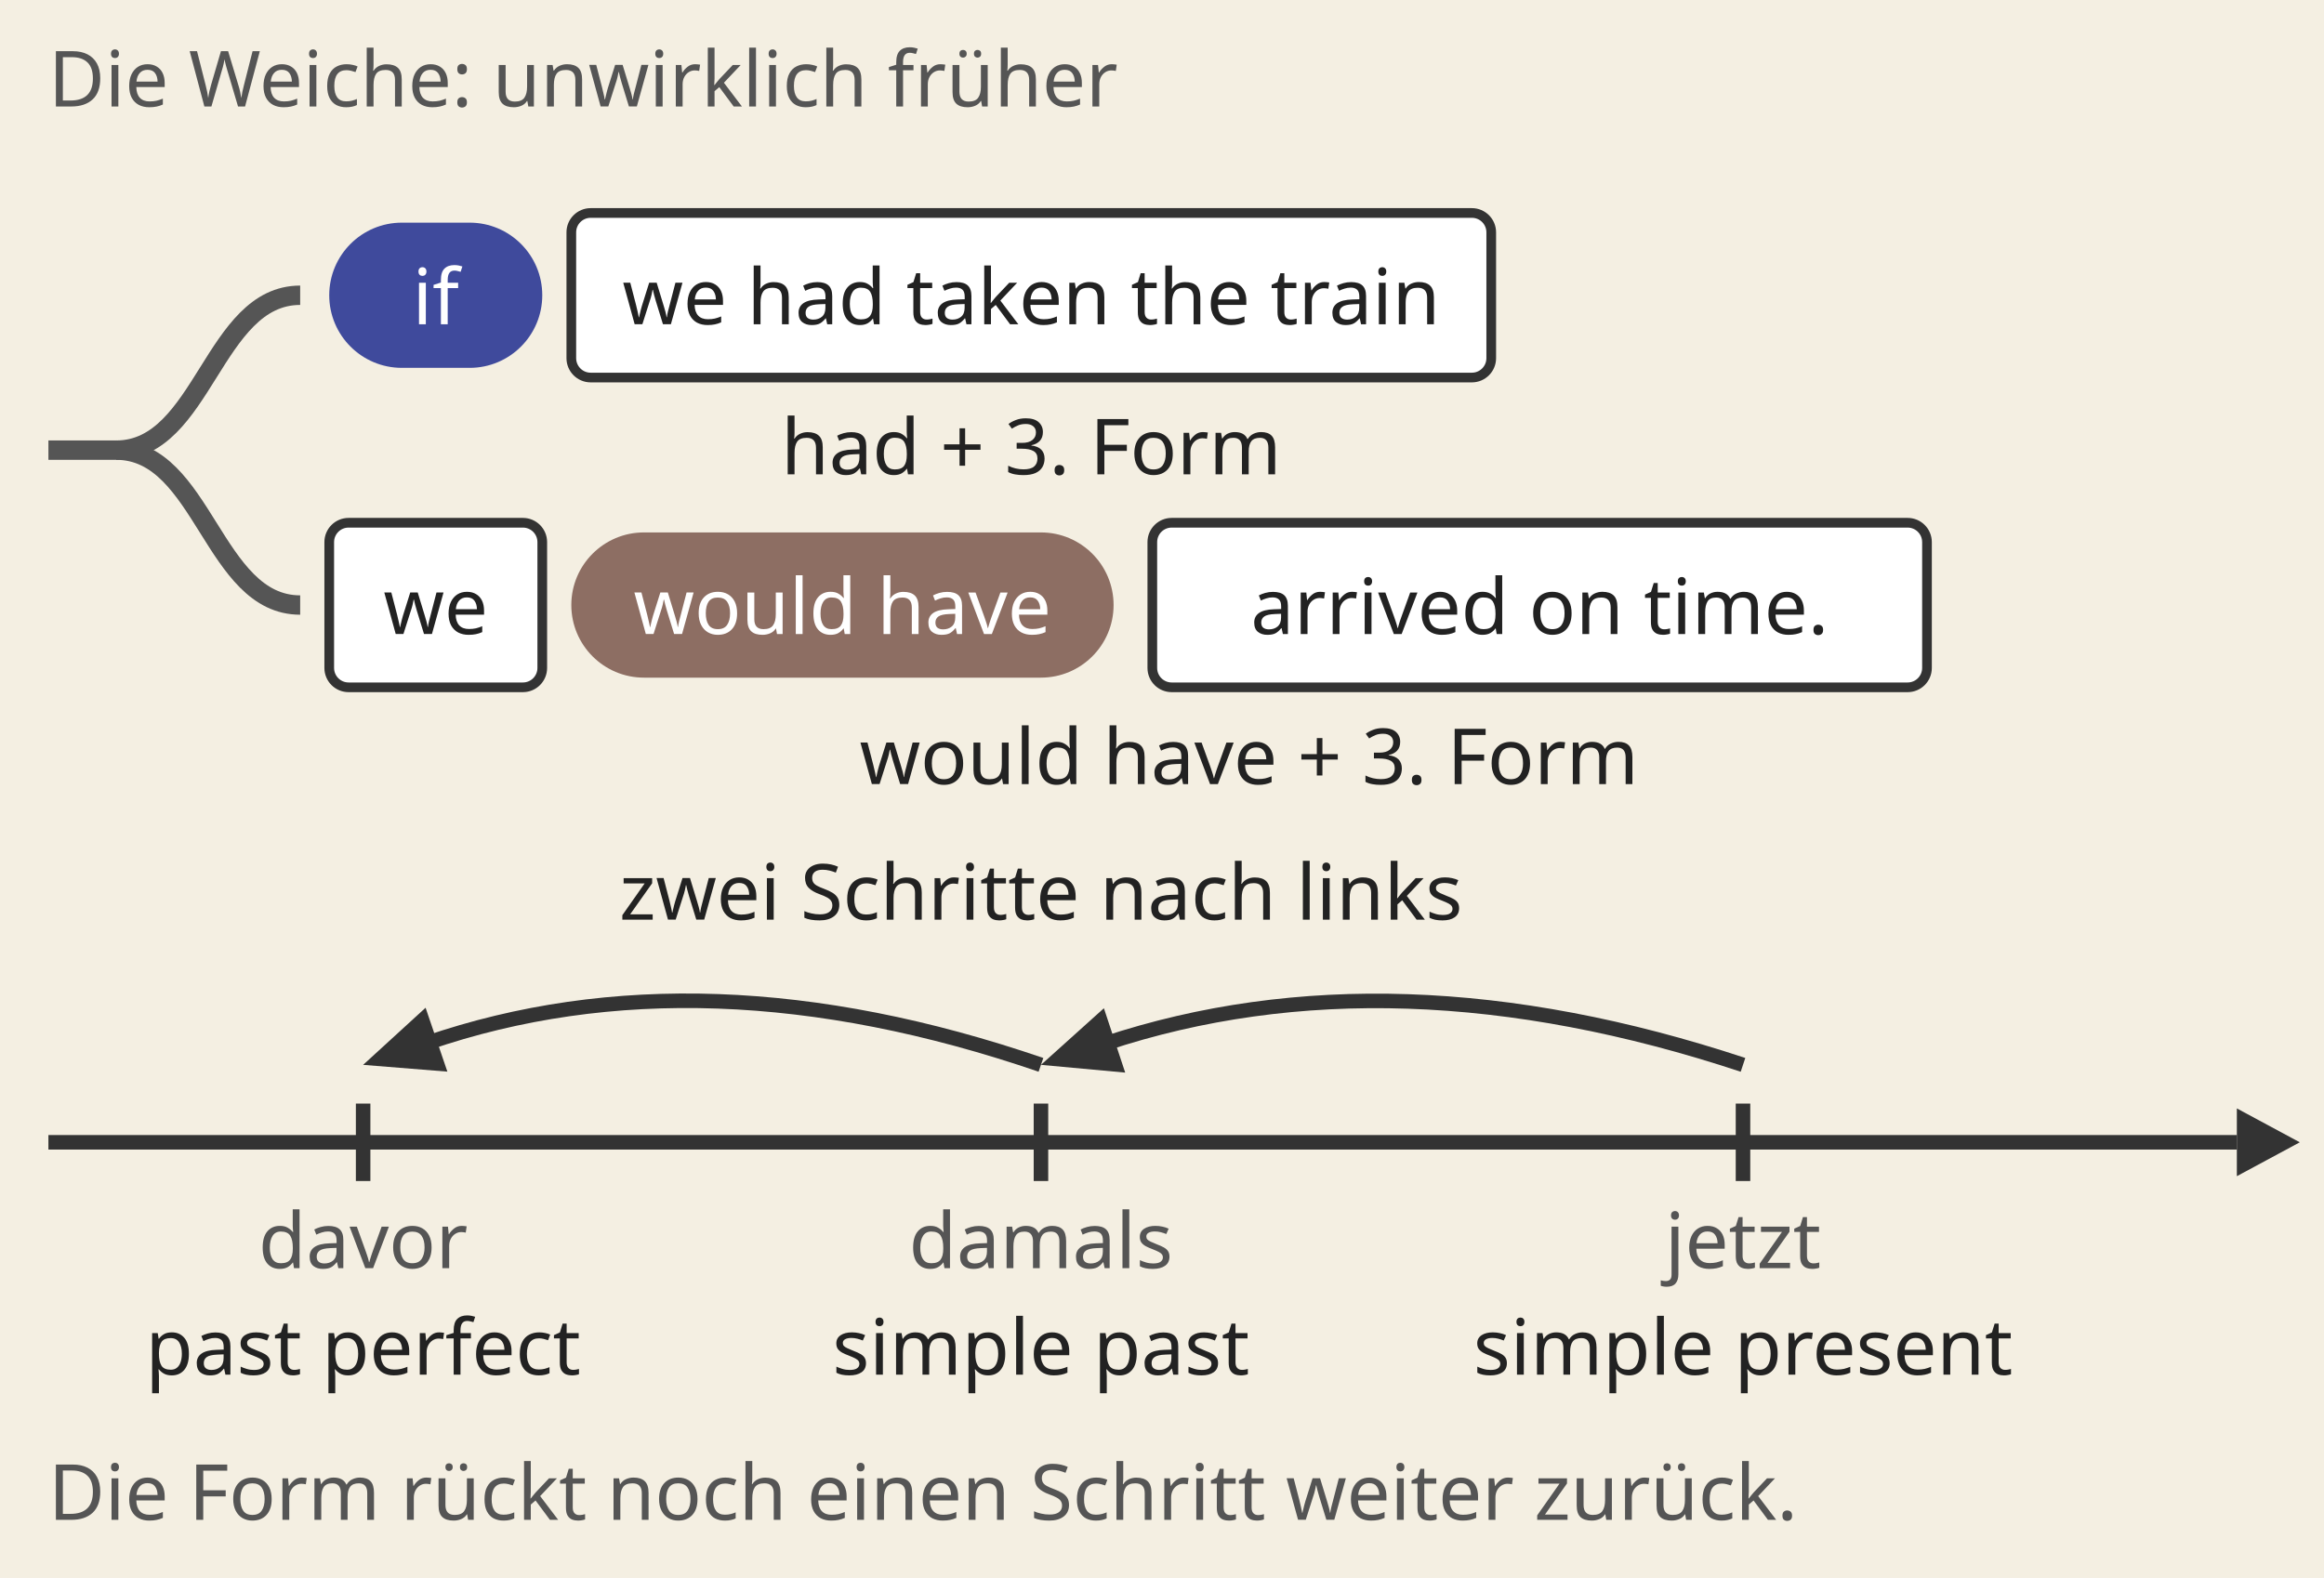
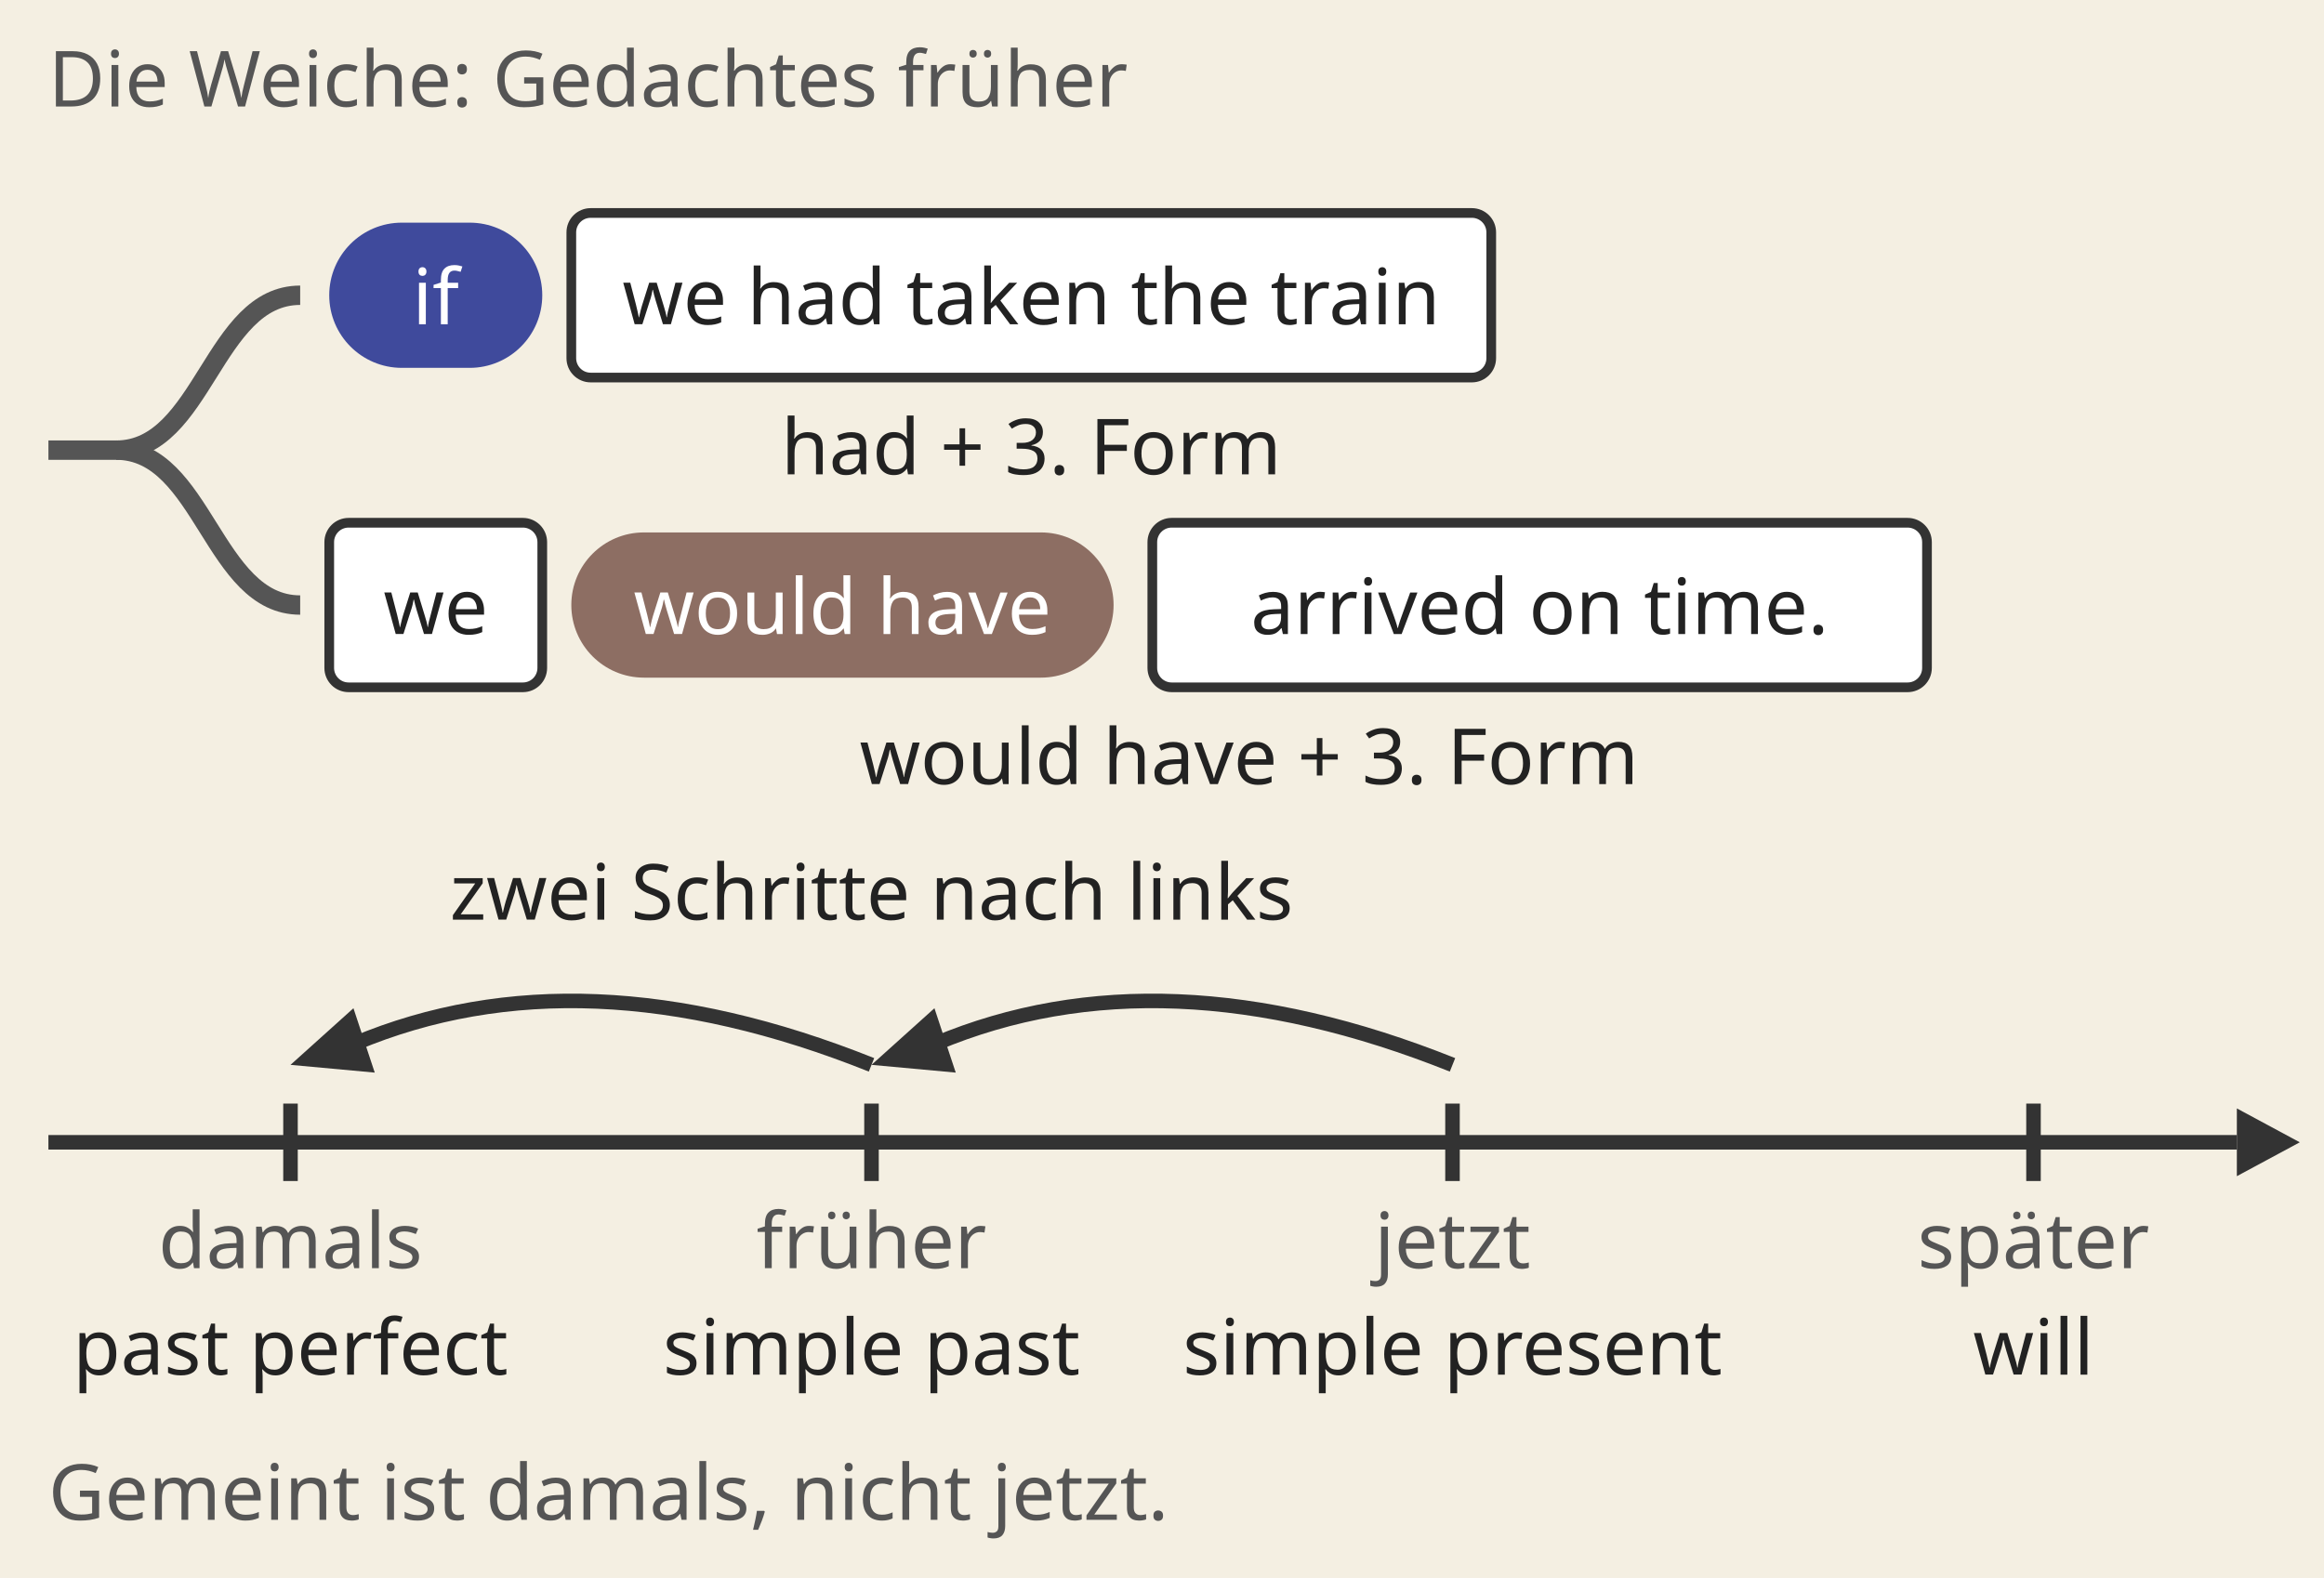
<svg xmlns="http://www.w3.org/2000/svg" viewBox="0 0 480 326" role="img">
  <rect width="480" height="326" fill="#f4efe2" />
-   <text x="10" y="22" text-anchor="start" font-family="sans-serif" font-size="16" font-weight="normal" fill="#555">Die Weiche: unwirklich früher</text>
+   <text x="10" y="22" text-anchor="start" font-family="sans-serif" font-size="16" font-weight="normal" fill="#555">Die Weiche: Gedachtes früher</text>
  <path d="M10 93.0 H24 C42 93.0 44 61 62 61" fill="none" stroke="#555" stroke-width="4" />
  <path d="M24 93.0 C42 93.0 44 125 62 125" fill="none" stroke="#555" stroke-width="4" />
  <rect x="68" y="46" width="44" height="30" rx="15.0" fill="#3f4a9c" />
  <text x="90.0" y="67.0" text-anchor="middle" font-family="sans-serif" font-size="16" fill="#fff">if</text>
  <rect x="118" y="44" width="190" height="34" rx="4" fill="#fff" stroke="#333" stroke-width="2" />
  <text x="213.0" y="67.0" text-anchor="middle" font-family="sans-serif" font-size="16" fill="#222">we had taken the train</text>
  <text x="213" y="98" text-anchor="middle" font-family="sans-serif" font-size="16" font-weight="normal" fill="#222">had + 3. Form</text>
  <rect x="68" y="108" width="44" height="34" rx="4" fill="#fff" stroke="#333" stroke-width="2" />
  <text x="90.0" y="131.0" text-anchor="middle" font-family="sans-serif" font-size="16" fill="#222">we</text>
  <rect x="118" y="110" width="112" height="30" rx="15.0" fill="#8d6e63" />
  <text x="174.0" y="131.0" text-anchor="middle" font-family="sans-serif" font-size="16" fill="#fff">would have</text>
  <rect x="238" y="108" width="160" height="34" rx="4" fill="#fff" stroke="#333" stroke-width="2" />
  <text x="318.0" y="131.0" text-anchor="middle" font-family="sans-serif" font-size="16" fill="#222">arrived on time.</text>
  <text x="258" y="162" text-anchor="middle" font-family="sans-serif" font-size="16" font-weight="normal" fill="#222">would have + 3. Form</text>
  <path d="M10 236 H462" stroke="#333" stroke-width="3" />
  <polygon points="462,229 475,236 462,243" fill="#333" />
-   <path d="M75 228 V244" stroke="#333" stroke-width="3" />
-   <path d="M215 228 V244" stroke="#333" stroke-width="3" />
-   <path d="M360 228 V244" stroke="#333" stroke-width="3" />
-   <text x="75" y="262" text-anchor="middle" font-family="sans-serif" font-size="16" font-weight="normal" fill="#555">davor</text>
-   <text x="215" y="262" text-anchor="middle" font-family="sans-serif" font-size="16" font-weight="normal" fill="#555">damals</text>
-   <text x="360" y="262" text-anchor="middle" font-family="sans-serif" font-size="16" font-weight="normal" fill="#555">jetzt</text>
-   <text x="75" y="284" text-anchor="middle" font-family="sans-serif" font-size="16" font-weight="normal" fill="#222">past perfect</text>
-   <text x="215" y="284" text-anchor="middle" font-family="sans-serif" font-size="16" font-weight="normal" fill="#222">simple past</text>
-   <text x="360" y="284" text-anchor="middle" font-family="sans-serif" font-size="16" font-weight="normal" fill="#222">simple present</text>
-   <path d="M360 220 Q287.5 196 228.3 215.6" fill="none" stroke="#333" stroke-width="3" />
-   <polygon points="215,220 228.0,208.3 232.4,221.6" fill="#333" />
-   <path d="M215 220 Q145.0 196 88.2 215.5" fill="none" stroke="#333" stroke-width="3" />
-   <polygon points="75,220 87.9,208.2 92.4,221.4" fill="#333" />
-   <text x="215" y="190" text-anchor="middle" font-family="sans-serif" font-size="16" font-weight="normal" fill="#222">zwei Schritte nach links</text>
-   <text x="10" y="314" text-anchor="start" font-family="sans-serif" font-size="16" font-weight="normal" fill="#555">Die Form rückt noch einen Schritt weiter zurück.</text>
+   <path d="M60 228 V244" stroke="#333" stroke-width="3" />
+   <path d="M180 228 V244" stroke="#333" stroke-width="3" />
+   <path d="M300 228 V244" stroke="#333" stroke-width="3" />
+   <path d="M420 228 V244" stroke="#333" stroke-width="3" />
+   <text x="60" y="262" text-anchor="middle" font-family="sans-serif" font-size="16" font-weight="normal" fill="#555">damals</text>
+   <text x="180" y="262" text-anchor="middle" font-family="sans-serif" font-size="16" font-weight="normal" fill="#555">früher</text>
+   <text x="300" y="262" text-anchor="middle" font-family="sans-serif" font-size="16" font-weight="normal" fill="#555">jetzt</text>
+   <text x="420" y="262" text-anchor="middle" font-family="sans-serif" font-size="16" font-weight="normal" fill="#555">später</text>
+   <text x="60" y="284" text-anchor="middle" font-family="sans-serif" font-size="16" font-weight="normal" fill="#222">past perfect</text>
+   <text x="180" y="284" text-anchor="middle" font-family="sans-serif" font-size="16" font-weight="normal" fill="#222">simple past</text>
+   <text x="300" y="284" text-anchor="middle" font-family="sans-serif" font-size="16" font-weight="normal" fill="#222">simple present</text>
+   <text x="420" y="284" text-anchor="middle" font-family="sans-serif" font-size="16" font-weight="normal" fill="#222">will</text>
+   <path d="M300 220 Q240.0 196 193.3 215.6" fill="none" stroke="#333" stroke-width="3" />
+   <polygon points="180,220 193.0,208.3 197.4,221.6" fill="#333" />
+   <path d="M180 220 Q120.0 196 73.3 215.6" fill="none" stroke="#333" stroke-width="3" />
+   <polygon points="60,220 73.0,208.3 77.4,221.6" fill="#333" />
+   <text x="180" y="190" text-anchor="middle" font-family="sans-serif" font-size="16" font-weight="normal" fill="#222">zwei Schritte nach links</text>
+   <text x="10" y="314" text-anchor="start" font-family="sans-serif" font-size="16" font-weight="normal" fill="#555">Gemeint ist damals, nicht jetzt.</text>
</svg>
